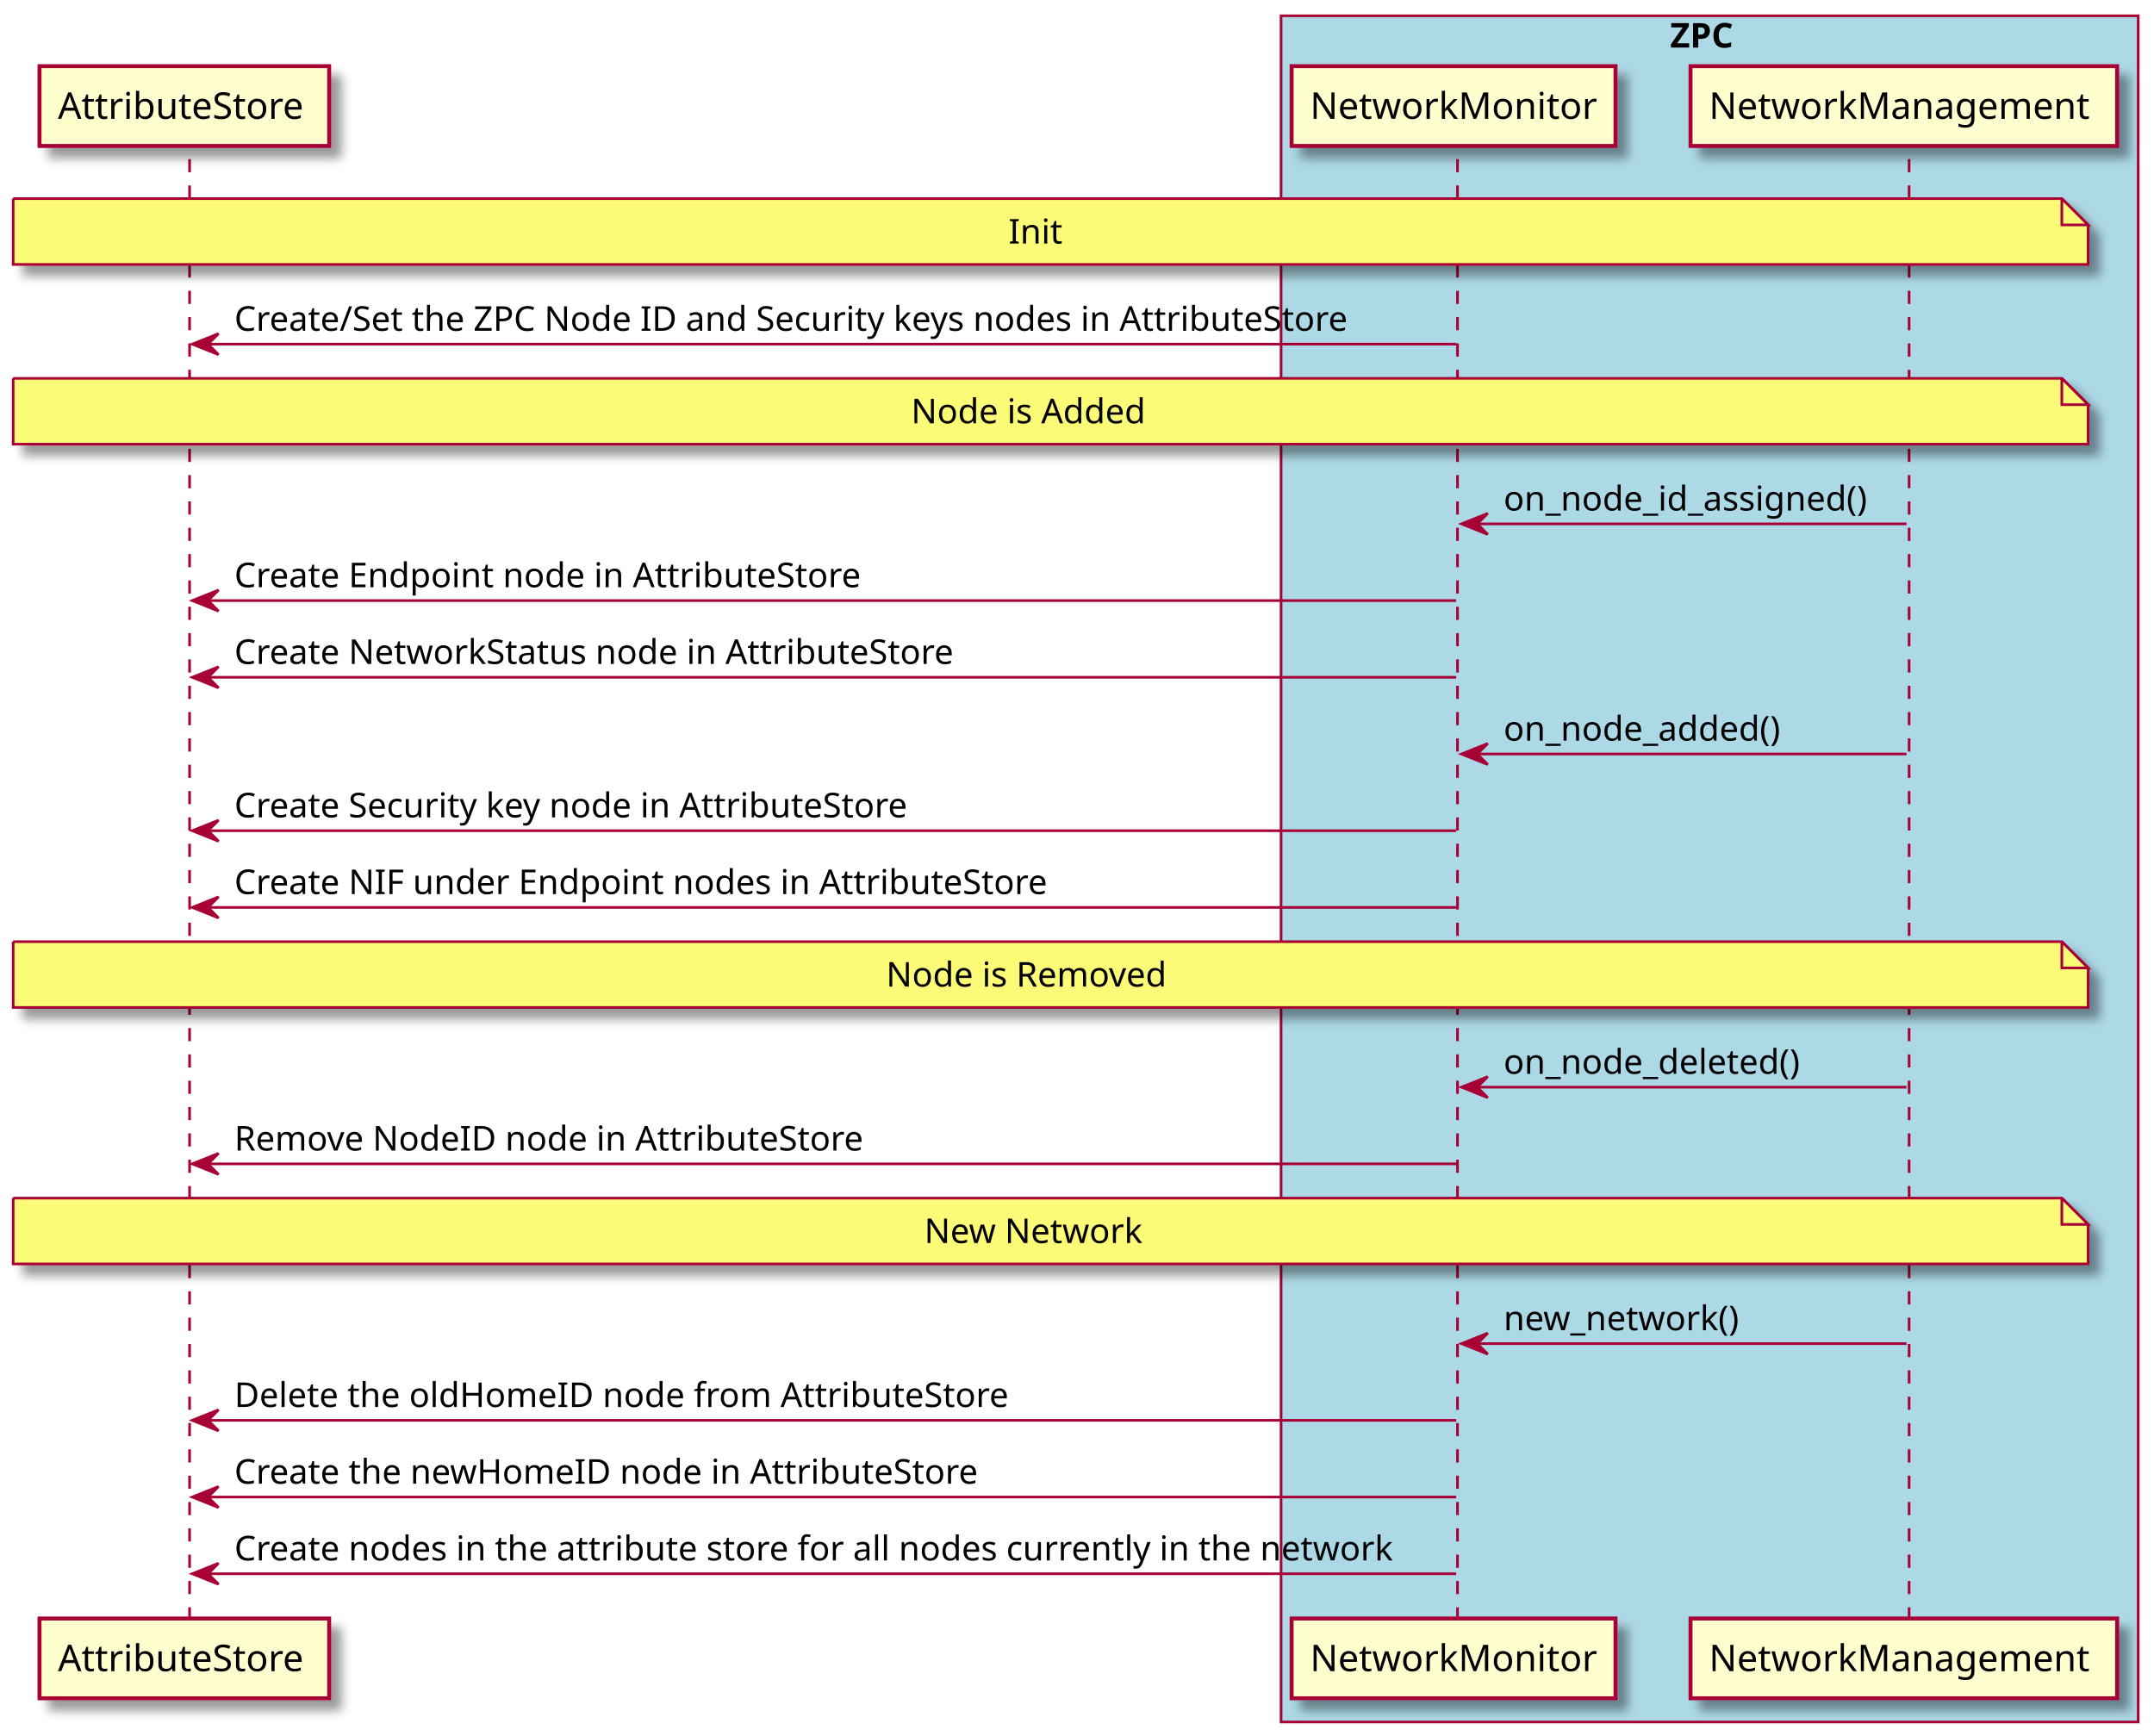
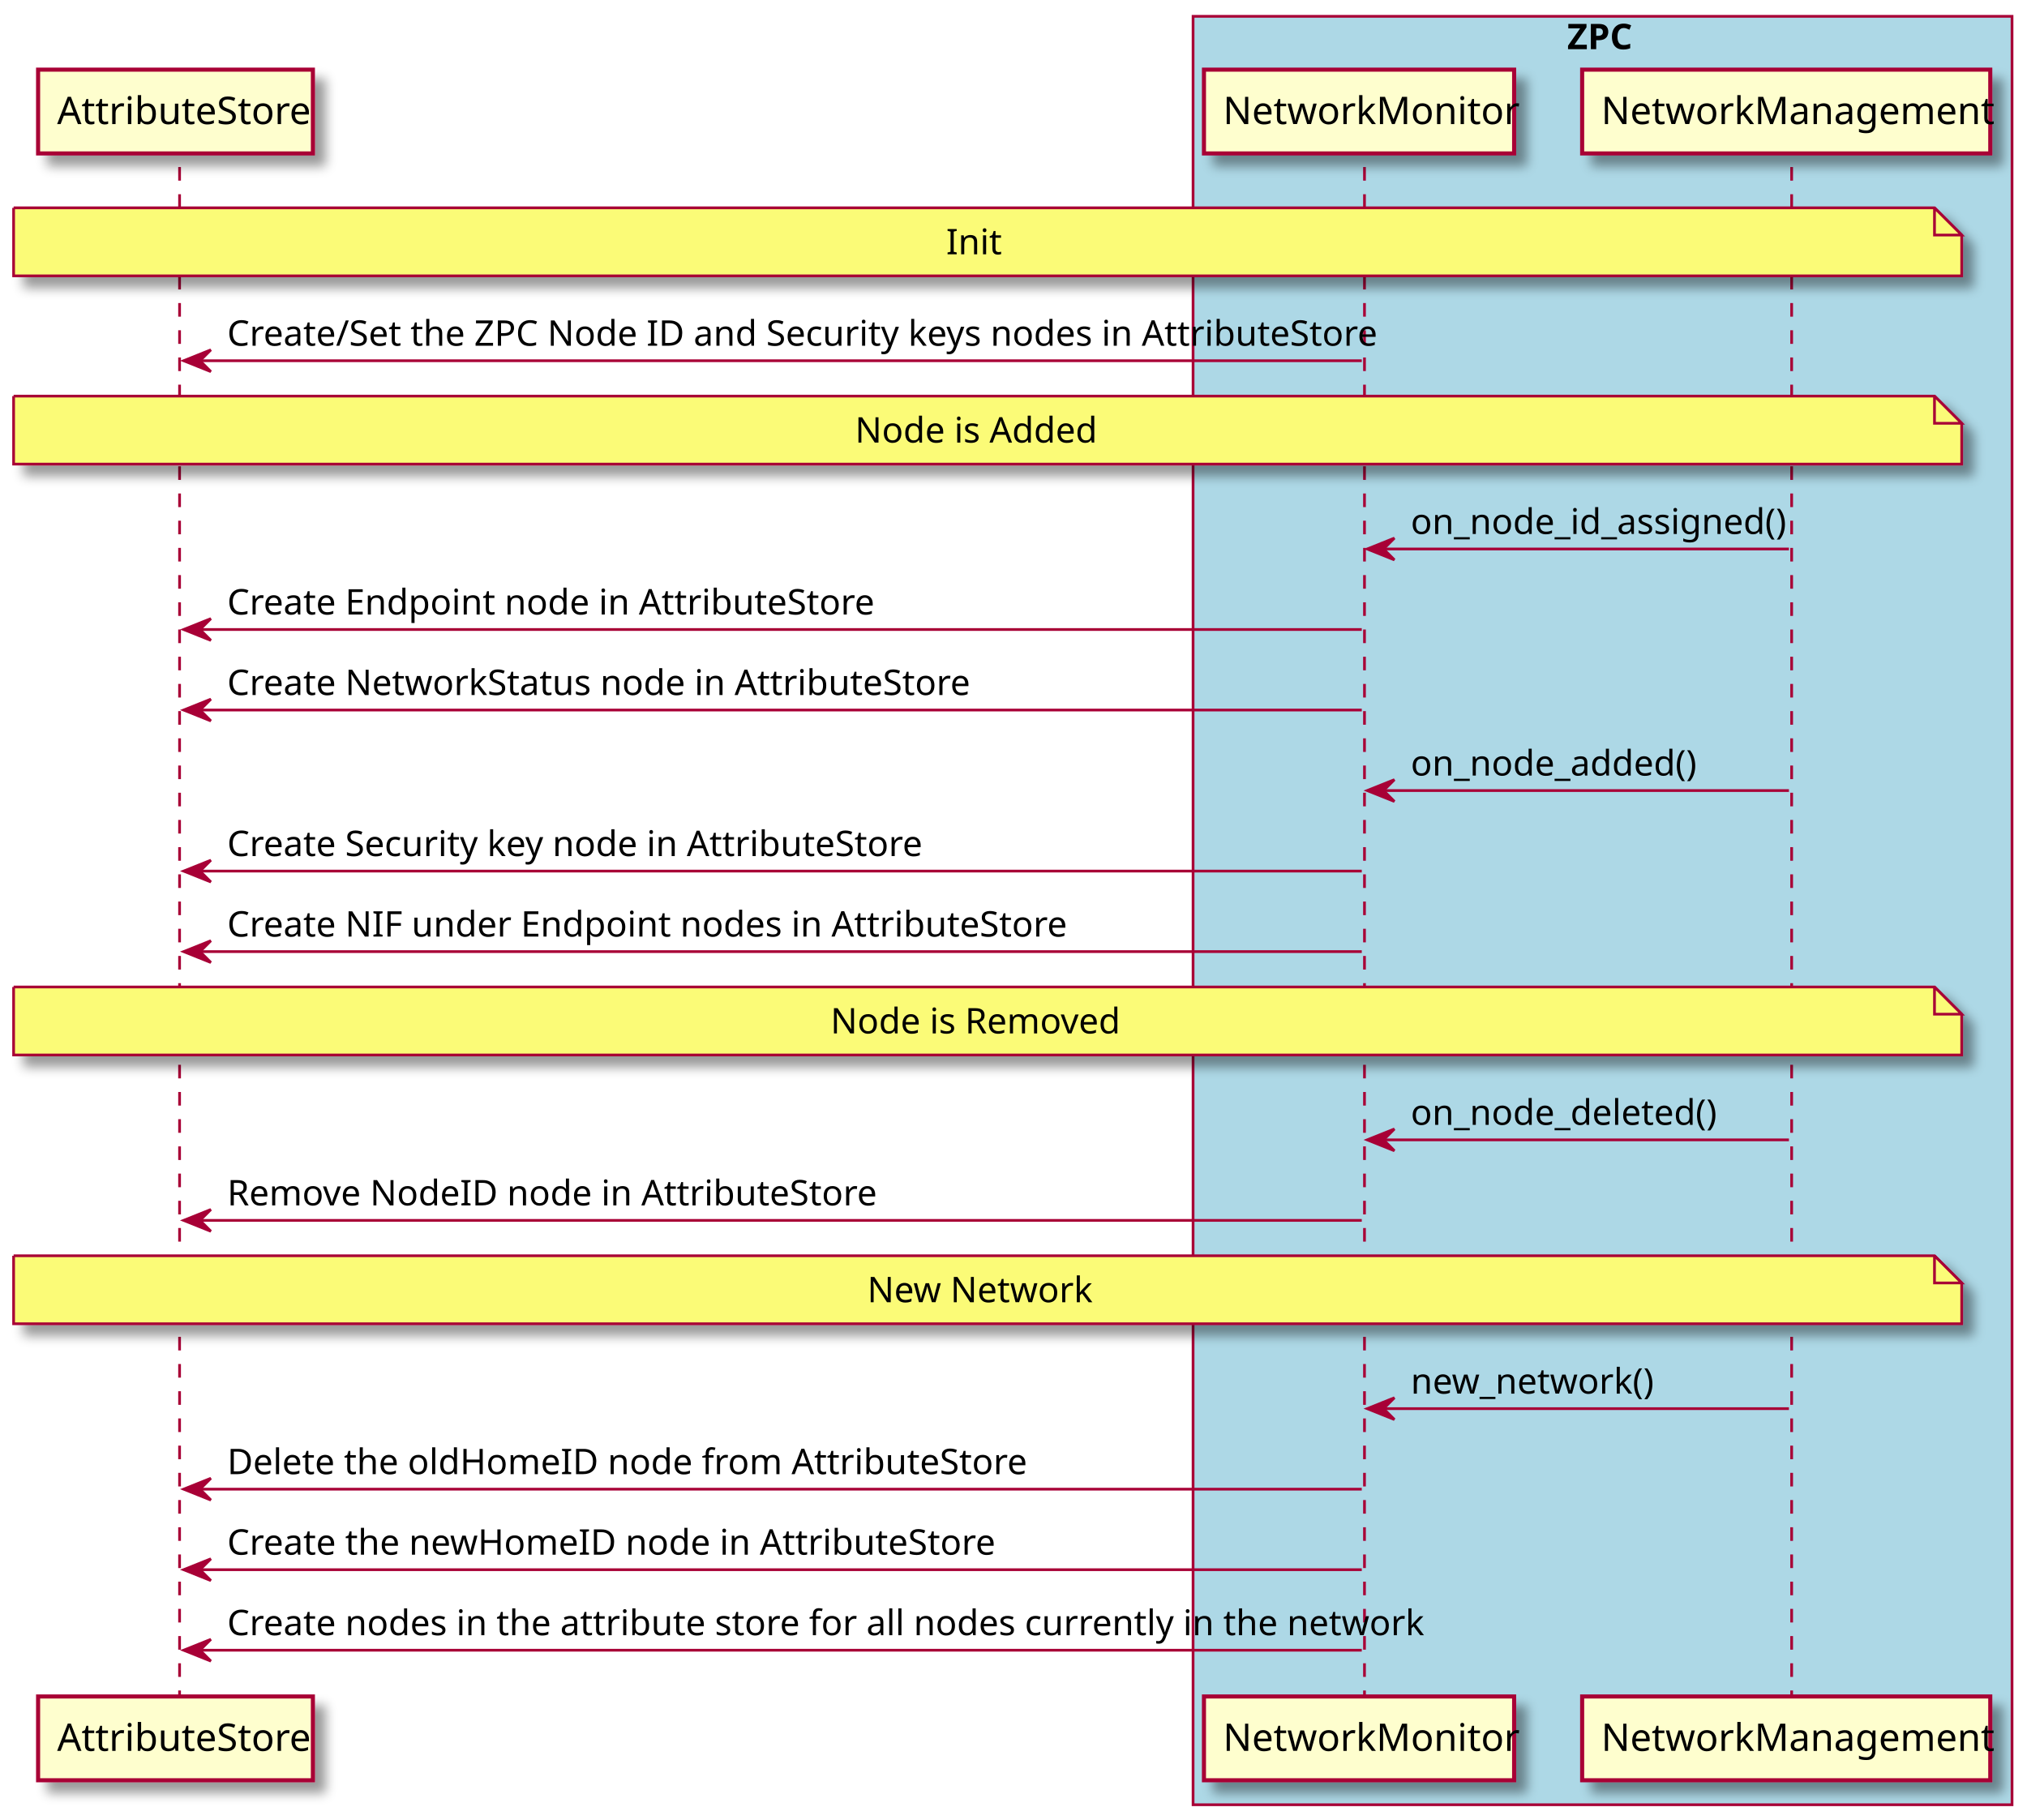
- <svg xmlns="http://www.w3.org/2000/svg" contentScriptType="application/ecmascript" contentStyleType="text/css" height="659px" preserveAspectRatio="none" style="width:818px;height:659px;background:#FFFFFF;" version="1.1" viewBox="0 0 818 659" width="818px" zoomAndPan="magnify">
+ <svg xmlns="http://www.w3.org/2000/svg" contentScriptType="application/ecmascript" contentStyleType="text/css" height="669px" preserveAspectRatio="none" style="width:745px;height:669px;background:#FFFFFF;" version="1.1" viewBox="0 0 745 669" width="745px" zoomAndPan="magnify">
  <defs>
    <filter height="300%" id="fsty5yvuzh8ky" width="300%" x="-1" y="-1">
      <feGaussianBlur result="blurOut" stdDeviation="2.0" />
      <feColorMatrix in="blurOut" result="blurOut2" type="matrix" values="0 0 0 0 0 0 0 0 0 0 0 0 0 0 0 0 0 0 .4 0" />
      <feOffset dx="4.0" dy="4.0" in="blurOut2" result="blurOut3" />
      <feBlend in="SourceGraphic" in2="blurOut3" mode="normal" />
    </filter>
  </defs>
  <g>
-     <rect fill="#ADD8E6" height="647.984" style="stroke:#A80036;stroke-width:1.0;" width="325.5" x="486.5" y="6" />
-     <text fill="#000000" font-family="sans-serif" font-size="13" font-weight="bold" lengthAdjust="spacing" textLength="30" x="634.25" y="18.067">ZPC</text>
-     <line style="stroke:#A80036;stroke-width:1.0;stroke-dasharray:5.0,5.0;" x1="72" x2="72" y1="60.43" y2="615.688" />
-     <line style="stroke:#A80036;stroke-width:1.0;stroke-dasharray:5.0,5.0;" x1="553.5" x2="553.5" y1="60.43" y2="615.688" />
-     <line style="stroke:#A80036;stroke-width:1.0;stroke-dasharray:5.0,5.0;" x1="725" x2="725" y1="60.43" y2="615.688" />
-     <rect fill="#FEFECE" filter="url(#fsty5yvuzh8ky)" height="30.297" style="stroke:#A80036;stroke-width:1.5;" width="110" x="15" y="25.133" />
-     <text fill="#000000" font-family="sans-serif" font-size="14" lengthAdjust="spacing" textLength="96" x="22" y="45.128">AttributeStore</text>
-     <rect fill="#FEFECE" filter="url(#fsty5yvuzh8ky)" height="30.297" style="stroke:#A80036;stroke-width:1.5;" width="110" x="15" y="614.688" />
-     <text fill="#000000" font-family="sans-serif" font-size="14" lengthAdjust="spacing" textLength="96" x="22" y="634.683">AttributeStore</text>
-     <rect fill="#FEFECE" filter="url(#fsty5yvuzh8ky)" height="30.297" style="stroke:#A80036;stroke-width:1.5;" width="123" x="490.5" y="25.133" />
-     <text fill="#000000" font-family="sans-serif" font-size="14" lengthAdjust="spacing" textLength="109" x="497.5" y="45.128">NetworkMonitor</text>
-     <rect fill="#FEFECE" filter="url(#fsty5yvuzh8ky)" height="30.297" style="stroke:#A80036;stroke-width:1.5;" width="123" x="490.5" y="614.688" />
-     <text fill="#000000" font-family="sans-serif" font-size="14" lengthAdjust="spacing" textLength="109" x="497.5" y="634.683">NetworkMonitor</text>
-     <rect fill="#FEFECE" filter="url(#fsty5yvuzh8ky)" height="30.297" style="stroke:#A80036;stroke-width:1.5;" width="162" x="642" y="25.133" />
-     <text fill="#000000" font-family="sans-serif" font-size="14" lengthAdjust="spacing" textLength="148" x="649" y="45.128">NetworkManagement</text>
-     <rect fill="#FEFECE" filter="url(#fsty5yvuzh8ky)" height="30.297" style="stroke:#A80036;stroke-width:1.5;" width="162" x="642" y="614.688" />
-     <text fill="#000000" font-family="sans-serif" font-size="14" lengthAdjust="spacing" textLength="148" x="649" y="634.683">NetworkManagement</text>
-     <path d="M5,75.43 L5,100.43 L793,100.43 L793,85.43 L783,75.43 L5,75.43 " fill="#FBFB77" filter="url(#fsty5yvuzh8ky)" style="stroke:#A80036;stroke-width:1.0;" />
-     <path d="M783,75.43 L783,85.43 L793,85.43 L783,75.43 " fill="#FBFB77" style="stroke:#A80036;stroke-width:1.0;" />
-     <text fill="#000000" font-family="sans-serif" font-size="13" lengthAdjust="spacing" textLength="19" x="383" y="92.497">Init</text>
-     <polygon fill="#A80036" points="83,126.695,73,130.695,83,134.695,79,130.695" style="stroke:#A80036;stroke-width:1.0;" />
-     <line style="stroke:#A80036;stroke-width:1.0;" x1="77" x2="553" y1="130.695" y2="130.695" />
-     <text fill="#000000" font-family="sans-serif" font-size="13" lengthAdjust="spacing" textLength="450" x="89" y="125.629">Create/Set the ZPC Node ID and Security keys nodes in AttributeStore</text>
-     <path d="M5,143.695 L5,168.695 L793,168.695 L793,153.695 L783,143.695 L5,143.695 " fill="#FBFB77" filter="url(#fsty5yvuzh8ky)" style="stroke:#A80036;stroke-width:1.0;" />
-     <path d="M783,143.695 L783,153.695 L793,153.695 L783,143.695 " fill="#FBFB77" style="stroke:#A80036;stroke-width:1.0;" />
-     <text fill="#000000" font-family="sans-serif" font-size="13" lengthAdjust="spacing" textLength="93" x="346" y="160.762">Node is Added</text>
-     <polygon fill="#A80036" points="565,194.961,555,198.961,565,202.961,561,198.961" style="stroke:#A80036;stroke-width:1.0;" />
-     <line style="stroke:#A80036;stroke-width:1.0;" x1="559" x2="724" y1="198.961" y2="198.961" />
-     <text fill="#000000" font-family="sans-serif" font-size="13" lengthAdjust="spacing" textLength="147" x="571" y="193.895">on_node_id_assigned()</text>
-     <polygon fill="#A80036" points="83,224.094,73,228.094,83,232.094,79,228.094" style="stroke:#A80036;stroke-width:1.0;" />
-     <line style="stroke:#A80036;stroke-width:1.0;" x1="77" x2="553" y1="228.094" y2="228.094" />
-     <text fill="#000000" font-family="sans-serif" font-size="13" lengthAdjust="spacing" textLength="249" x="89" y="223.028">Create Endpoint node in AttributeStore</text>
-     <polygon fill="#A80036" points="83,253.227,73,257.227,83,261.227,79,257.227" style="stroke:#A80036;stroke-width:1.0;" />
-     <line style="stroke:#A80036;stroke-width:1.0;" x1="77" x2="553" y1="257.227" y2="257.227" />
-     <text fill="#000000" font-family="sans-serif" font-size="13" lengthAdjust="spacing" textLength="287" x="89" y="252.161">Create NetworkStatus node in AttributeStore</text>
-     <polygon fill="#A80036" points="565,282.359,555,286.359,565,290.359,561,286.359" style="stroke:#A80036;stroke-width:1.0;" />
-     <line style="stroke:#A80036;stroke-width:1.0;" x1="559" x2="724" y1="286.359" y2="286.359" />
-     <text fill="#000000" font-family="sans-serif" font-size="13" lengthAdjust="spacing" textLength="112" x="571" y="281.293">on_node_added()</text>
-     <polygon fill="#A80036" points="83,311.492,73,315.492,83,319.492,79,315.492" style="stroke:#A80036;stroke-width:1.0;" />
-     <line style="stroke:#A80036;stroke-width:1.0;" x1="77" x2="553" y1="315.492" y2="315.492" />
-     <text fill="#000000" font-family="sans-serif" font-size="13" lengthAdjust="spacing" textLength="271" x="89" y="310.426">Create Security key node in AttributeStore</text>
-     <polygon fill="#A80036" points="83,340.625,73,344.625,83,348.625,79,344.625" style="stroke:#A80036;stroke-width:1.0;" />
-     <line style="stroke:#A80036;stroke-width:1.0;" x1="77" x2="553" y1="344.625" y2="344.625" />
-     <text fill="#000000" font-family="sans-serif" font-size="13" lengthAdjust="spacing" textLength="321" x="89" y="339.559">Create NIF under Endpoint nodes in AttributeStore</text>
-     <path d="M5,357.625 L5,382.625 L793,382.625 L793,367.625 L783,357.625 L5,357.625 " fill="#FBFB77" filter="url(#fsty5yvuzh8ky)" style="stroke:#A80036;stroke-width:1.0;" />
-     <path d="M783,357.625 L783,367.625 L793,367.625 L783,357.625 " fill="#FBFB77" style="stroke:#A80036;stroke-width:1.0;" />
-     <text fill="#000000" font-family="sans-serif" font-size="13" lengthAdjust="spacing" textLength="112" x="336.5" y="374.692">Node is Removed</text>
-     <polygon fill="#A80036" points="565,408.891,555,412.891,565,416.891,561,412.891" style="stroke:#A80036;stroke-width:1.0;" />
-     <line style="stroke:#A80036;stroke-width:1.0;" x1="559" x2="724" y1="412.891" y2="412.891" />
-     <text fill="#000000" font-family="sans-serif" font-size="13" lengthAdjust="spacing" textLength="120" x="571" y="407.825">on_node_deleted()</text>
-     <polygon fill="#A80036" points="83,438.023,73,442.023,83,446.023,79,442.023" style="stroke:#A80036;stroke-width:1.0;" />
-     <line style="stroke:#A80036;stroke-width:1.0;" x1="77" x2="553" y1="442.023" y2="442.023" />
-     <text fill="#000000" font-family="sans-serif" font-size="13" lengthAdjust="spacing" textLength="249" x="89" y="436.957">Remove NodeID node in AttributeStore</text>
-     <path d="M5,455.023 L5,480.023 L793,480.023 L793,465.023 L783,455.023 L5,455.023 " fill="#FBFB77" filter="url(#fsty5yvuzh8ky)" style="stroke:#A80036;stroke-width:1.0;" />
-     <path d="M783,455.023 L783,465.023 L793,465.023 L783,455.023 " fill="#FBFB77" style="stroke:#A80036;stroke-width:1.0;" />
-     <text fill="#000000" font-family="sans-serif" font-size="13" lengthAdjust="spacing" textLength="83" x="351" y="472.09">New Network</text>
-     <polygon fill="#A80036" points="565,506.289,555,510.289,565,514.289,561,510.289" style="stroke:#A80036;stroke-width:1.0;" />
-     <line style="stroke:#A80036;stroke-width:1.0;" x1="559" x2="724" y1="510.289" y2="510.289" />
-     <text fill="#000000" font-family="sans-serif" font-size="13" lengthAdjust="spacing" textLength="92" x="571" y="505.223">new_network()</text>
-     <polygon fill="#A80036" points="83,535.422,73,539.422,83,543.422,79,539.422" style="stroke:#A80036;stroke-width:1.0;" />
-     <line style="stroke:#A80036;stroke-width:1.0;" x1="77" x2="553" y1="539.422" y2="539.422" />
-     <text fill="#000000" font-family="sans-serif" font-size="13" lengthAdjust="spacing" textLength="307" x="89" y="534.356">Delete the oldHomeID node from AttributeStore</text>
-     <polygon fill="#A80036" points="83,564.555,73,568.555,83,572.555,79,568.555" style="stroke:#A80036;stroke-width:1.0;" />
-     <line style="stroke:#A80036;stroke-width:1.0;" x1="77" x2="553" y1="568.555" y2="568.555" />
-     <text fill="#000000" font-family="sans-serif" font-size="13" lengthAdjust="spacing" textLength="295" x="89" y="563.489">Create the newHomeID node in AttributeStore</text>
-     <polygon fill="#A80036" points="83,593.688,73,597.688,83,601.688,79,597.688" style="stroke:#A80036;stroke-width:1.0;" />
-     <line style="stroke:#A80036;stroke-width:1.0;" x1="77" x2="553" y1="597.688" y2="597.688" />
-     <text fill="#000000" font-family="sans-serif" font-size="13" lengthAdjust="spacing" textLength="458" x="89" y="592.622">Create nodes in the attribute store for all nodes currently in the network</text>
+     <rect fill="#ADD8E6" height="657.4" style="stroke:#A80036;stroke-width:1.0;" width="301" x="438.5" y="6" />
+     <text fill="#000000" font-family="sans-serif" font-size="13" font-weight="bold" lengthAdjust="spacing" textLength="26" x="576" y="18.077">ZPC</text>
+     <line style="stroke:#A80036;stroke-width:1.0;stroke-dasharray:5.0,5.0;" x1="66" x2="66" y1="61.4" y2="624.6" />
+     <line style="stroke:#A80036;stroke-width:1.0;stroke-dasharray:5.0,5.0;" x1="501.5" x2="501.5" y1="61.4" y2="624.6" />
+     <line style="stroke:#A80036;stroke-width:1.0;stroke-dasharray:5.0,5.0;" x1="658.5" x2="658.5" y1="61.4" y2="624.6" />
+     <rect fill="#FEFECE" filter="url(#fsty5yvuzh8ky)" height="30.8" style="stroke:#A80036;stroke-width:1.5;" width="101" x="14" y="25.6" />
+     <text fill="#000000" font-family="sans-serif" font-size="14" lengthAdjust="spacing" textLength="87" x="21" y="45.606">AttributeStore</text>
+     <rect fill="#FEFECE" filter="url(#fsty5yvuzh8ky)" height="30.8" style="stroke:#A80036;stroke-width:1.5;" width="101" x="14" y="623.6" />
+     <text fill="#000000" font-family="sans-serif" font-size="14" lengthAdjust="spacing" textLength="87" x="21" y="643.606">AttributeStore</text>
+     <rect fill="#FEFECE" filter="url(#fsty5yvuzh8ky)" height="30.8" style="stroke:#A80036;stroke-width:1.5;" width="114" x="442.5" y="25.6" />
+     <text fill="#000000" font-family="sans-serif" font-size="14" lengthAdjust="spacing" textLength="100" x="449.5" y="45.606">NetworkMonitor</text>
+     <rect fill="#FEFECE" filter="url(#fsty5yvuzh8ky)" height="30.8" style="stroke:#A80036;stroke-width:1.5;" width="114" x="442.5" y="623.6" />
+     <text fill="#000000" font-family="sans-serif" font-size="14" lengthAdjust="spacing" textLength="100" x="449.5" y="643.606">NetworkMonitor</text>
+     <rect fill="#FEFECE" filter="url(#fsty5yvuzh8ky)" height="30.8" style="stroke:#A80036;stroke-width:1.5;" width="150" x="581.5" y="25.6" />
+     <text fill="#000000" font-family="sans-serif" font-size="14" lengthAdjust="spacing" textLength="136" x="588.5" y="45.606">NetworkManagement</text>
+     <rect fill="#FEFECE" filter="url(#fsty5yvuzh8ky)" height="30.8" style="stroke:#A80036;stroke-width:1.5;" width="150" x="581.5" y="623.6" />
+     <text fill="#000000" font-family="sans-serif" font-size="14" lengthAdjust="spacing" textLength="136" x="588.5" y="643.606">NetworkManagement</text>
+     <path d="M5,76.4 L5,101.4 L721,101.4 L721,86.4 L711,76.4 L5,76.4 " fill="#FBFB77" filter="url(#fsty5yvuzh8ky)" style="stroke:#A80036;stroke-width:1.0;" />
+     <path d="M711,76.4 L711,86.4 L721,86.4 L711,76.4 " fill="#FBFB77" style="stroke:#A80036;stroke-width:1.0;" />
+     <text fill="#000000" font-family="sans-serif" font-size="13" lengthAdjust="spacing" textLength="18" x="347.75" y="93.477">Init</text>
+     <polygon fill="#A80036" points="77.5,128.6,67.5,132.6,77.5,136.6,73.5,132.6" style="stroke:#A80036;stroke-width:1.0;" />
+     <line style="stroke:#A80036;stroke-width:1.0;" x1="71.5" x2="500.5" y1="132.6" y2="132.6" />
+     <text fill="#000000" font-family="sans-serif" font-size="13" lengthAdjust="spacing" textLength="411" x="83.5" y="127.077">Create/Set the ZPC Node ID and Security keys nodes in AttributeStore</text>
+     <path d="M5,145.6 L5,170.6 L721,170.6 L721,155.6 L711,145.6 L5,145.6 " fill="#FBFB77" filter="url(#fsty5yvuzh8ky)" style="stroke:#A80036;stroke-width:1.0;" />
+     <path d="M711,145.6 L711,155.6 L721,155.6 L711,145.6 " fill="#FBFB77" style="stroke:#A80036;stroke-width:1.0;" />
+     <text fill="#000000" font-family="sans-serif" font-size="13" lengthAdjust="spacing" textLength="85" x="314.25" y="162.677">Node is Added</text>
+     <polygon fill="#A80036" points="512.5,197.8,502.5,201.8,512.5,205.8,508.5,201.8" style="stroke:#A80036;stroke-width:1.0;" />
+     <line style="stroke:#A80036;stroke-width:1.0;" x1="506.5" x2="657.5" y1="201.8" y2="201.8" />
+     <text fill="#000000" font-family="sans-serif" font-size="13" lengthAdjust="spacing" textLength="133" x="518.5" y="196.277">on_node_id_assigned()</text>
+     <polygon fill="#A80036" points="77.5,227.4,67.5,231.4,77.5,235.4,73.5,231.4" style="stroke:#A80036;stroke-width:1.0;" />
+     <line style="stroke:#A80036;stroke-width:1.0;" x1="71.5" x2="500.5" y1="231.4" y2="231.4" />
+     <text fill="#000000" font-family="sans-serif" font-size="13" lengthAdjust="spacing" textLength="223" x="83.5" y="225.877">Create Endpoint node in AttributeStore</text>
+     <polygon fill="#A80036" points="77.5,257,67.5,261,77.5,265,73.5,261" style="stroke:#A80036;stroke-width:1.0;" />
+     <line style="stroke:#A80036;stroke-width:1.0;" x1="71.5" x2="500.5" y1="261" y2="261" />
+     <text fill="#000000" font-family="sans-serif" font-size="13" lengthAdjust="spacing" textLength="257" x="83.5" y="255.477">Create NetworkStatus node in AttributeStore</text>
+     <polygon fill="#A80036" points="512.5,286.6,502.5,290.6,512.5,294.6,508.5,290.6" style="stroke:#A80036;stroke-width:1.0;" />
+     <line style="stroke:#A80036;stroke-width:1.0;" x1="506.5" x2="657.5" y1="290.6" y2="290.6" />
+     <text fill="#000000" font-family="sans-serif" font-size="13" lengthAdjust="spacing" textLength="99" x="518.5" y="285.077">on_node_added()</text>
+     <polygon fill="#A80036" points="77.5,316.2,67.5,320.2,77.5,324.2,73.5,320.2" style="stroke:#A80036;stroke-width:1.0;" />
+     <line style="stroke:#A80036;stroke-width:1.0;" x1="71.5" x2="500.5" y1="320.2" y2="320.2" />
+     <text fill="#000000" font-family="sans-serif" font-size="13" lengthAdjust="spacing" textLength="245" x="83.5" y="314.677">Create Security key node in AttributeStore</text>
+     <polygon fill="#A80036" points="77.5,345.8,67.5,349.8,77.5,353.8,73.5,349.8" style="stroke:#A80036;stroke-width:1.0;" />
+     <line style="stroke:#A80036;stroke-width:1.0;" x1="71.5" x2="500.5" y1="349.8" y2="349.8" />
+     <text fill="#000000" font-family="sans-serif" font-size="13" lengthAdjust="spacing" textLength="291" x="83.5" y="344.277">Create NIF under Endpoint nodes in AttributeStore</text>
+     <path d="M5,362.8 L5,387.8 L721,387.8 L721,372.8 L711,362.8 L5,362.8 " fill="#FBFB77" filter="url(#fsty5yvuzh8ky)" style="stroke:#A80036;stroke-width:1.0;" />
+     <path d="M711,362.8 L711,372.8 L721,372.8 L711,362.8 " fill="#FBFB77" style="stroke:#A80036;stroke-width:1.0;" />
+     <text fill="#000000" font-family="sans-serif" font-size="13" lengthAdjust="spacing" textLength="103" x="305.25" y="379.877">Node is Removed</text>
+     <polygon fill="#A80036" points="512.5,415,502.5,419,512.5,423,508.5,419" style="stroke:#A80036;stroke-width:1.0;" />
+     <line style="stroke:#A80036;stroke-width:1.0;" x1="506.5" x2="657.5" y1="419" y2="419" />
+     <text fill="#000000" font-family="sans-serif" font-size="13" lengthAdjust="spacing" textLength="106" x="518.5" y="413.477">on_node_deleted()</text>
+     <polygon fill="#A80036" points="77.5,444.6,67.5,448.6,77.5,452.6,73.5,448.6" style="stroke:#A80036;stroke-width:1.0;" />
+     <line style="stroke:#A80036;stroke-width:1.0;" x1="71.5" x2="500.5" y1="448.6" y2="448.6" />
+     <text fill="#000000" font-family="sans-serif" font-size="13" lengthAdjust="spacing" textLength="225" x="83.5" y="443.077">Remove NodeID node in AttributeStore</text>
+     <path d="M5,461.6 L5,486.6 L721,486.6 L721,471.6 L711,461.6 L5,461.6 " fill="#FBFB77" filter="url(#fsty5yvuzh8ky)" style="stroke:#A80036;stroke-width:1.0;" />
+     <path d="M711,461.6 L711,471.6 L721,471.6 L711,461.6 " fill="#FBFB77" style="stroke:#A80036;stroke-width:1.0;" />
+     <text fill="#000000" font-family="sans-serif" font-size="13" lengthAdjust="spacing" textLength="76" x="318.75" y="478.677">New Network</text>
+     <polygon fill="#A80036" points="512.5,513.8,502.5,517.8,512.5,521.8,508.5,517.8" style="stroke:#A80036;stroke-width:1.0;" />
+     <line style="stroke:#A80036;stroke-width:1.0;" x1="506.5" x2="657.5" y1="517.8" y2="517.8" />
+     <text fill="#000000" font-family="sans-serif" font-size="13" lengthAdjust="spacing" textLength="83" x="518.5" y="512.277">new_network()</text>
+     <polygon fill="#A80036" points="77.5,543.4,67.5,547.4,77.5,551.4,73.5,547.4" style="stroke:#A80036;stroke-width:1.0;" />
+     <line style="stroke:#A80036;stroke-width:1.0;" x1="71.5" x2="500.5" y1="547.4" y2="547.4" />
+     <text fill="#000000" font-family="sans-serif" font-size="13" lengthAdjust="spacing" textLength="273" x="83.5" y="541.877">Delete the oldHomeID node from AttributeStore</text>
+     <polygon fill="#A80036" points="77.5,573,67.5,577,77.5,581,73.5,577" style="stroke:#A80036;stroke-width:1.0;" />
+     <line style="stroke:#A80036;stroke-width:1.0;" x1="71.5" x2="500.5" y1="577" y2="577" />
+     <text fill="#000000" font-family="sans-serif" font-size="13" lengthAdjust="spacing" textLength="264" x="83.5" y="571.477">Create the newHomeID node in AttributeStore</text>
+     <polygon fill="#A80036" points="77.5,602.6,67.5,606.6,77.5,610.6,73.5,606.6" style="stroke:#A80036;stroke-width:1.0;" />
+     <line style="stroke:#A80036;stroke-width:1.0;" x1="71.5" x2="500.5" y1="606.6" y2="606.6" />
+     <text fill="#000000" font-family="sans-serif" font-size="13" lengthAdjust="spacing" textLength="411" x="83.5" y="601.077">Create nodes in the attribute store for all nodes currently in the network</text>
  </g>
</svg>
